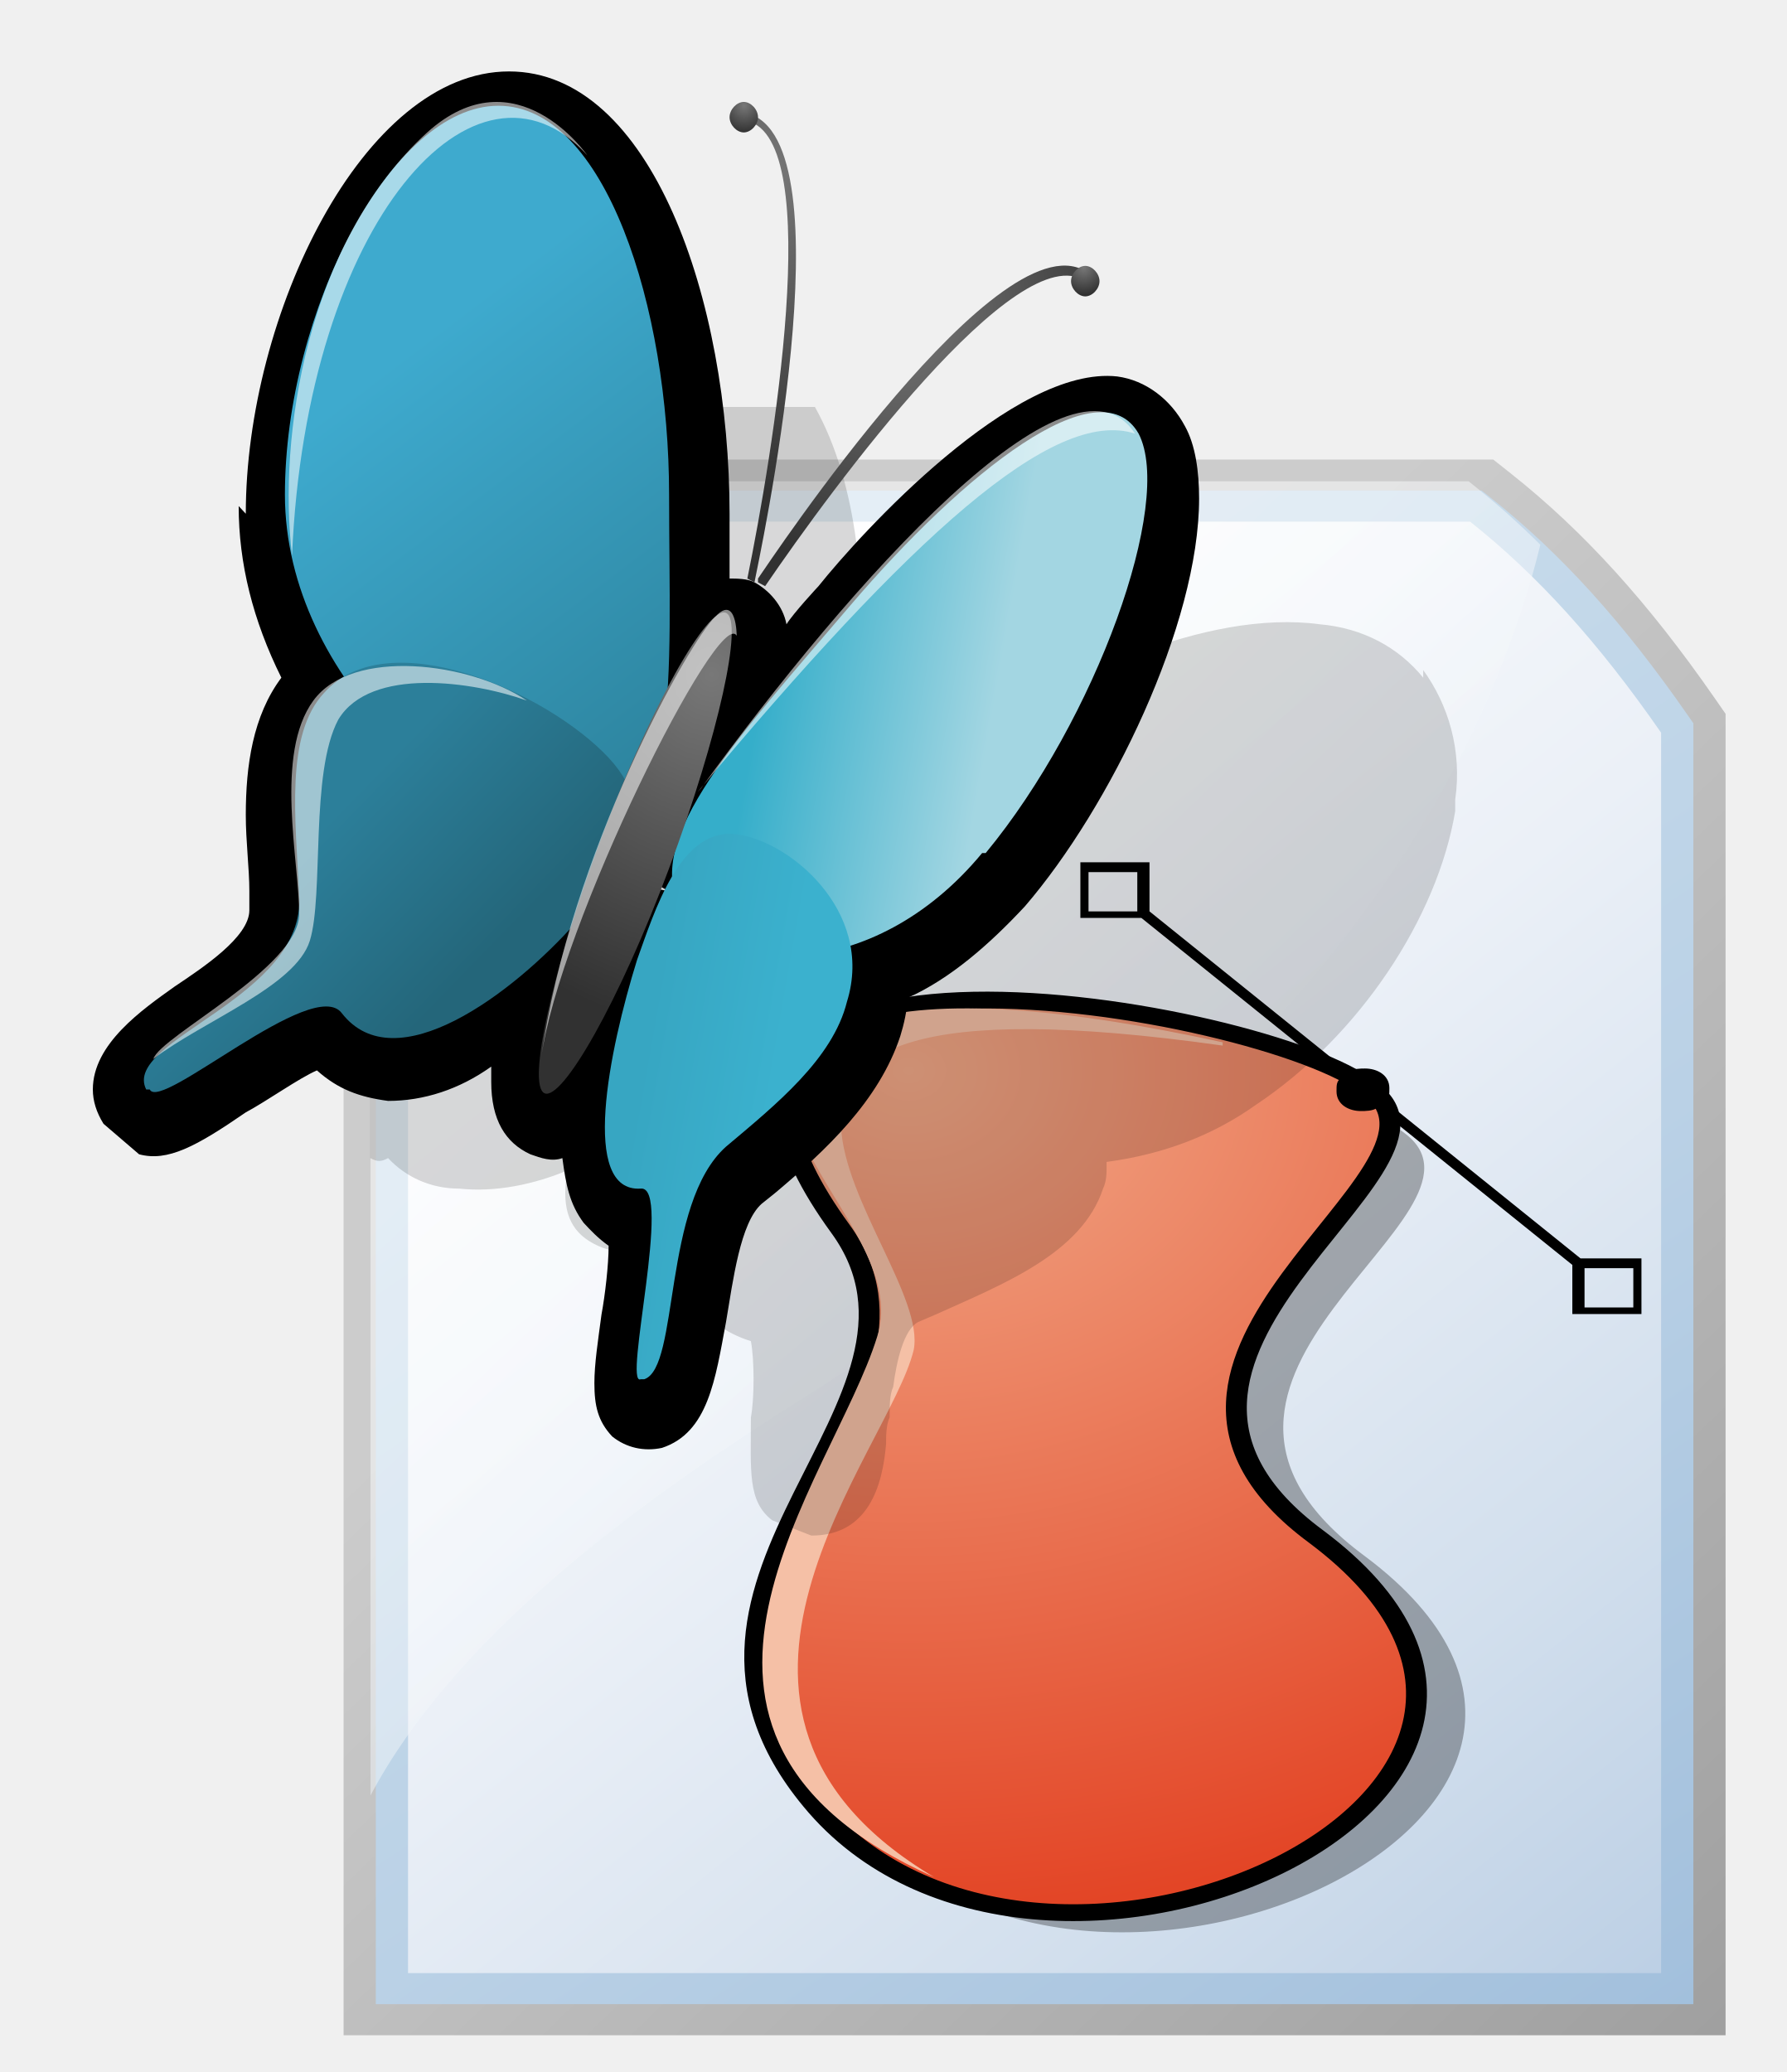
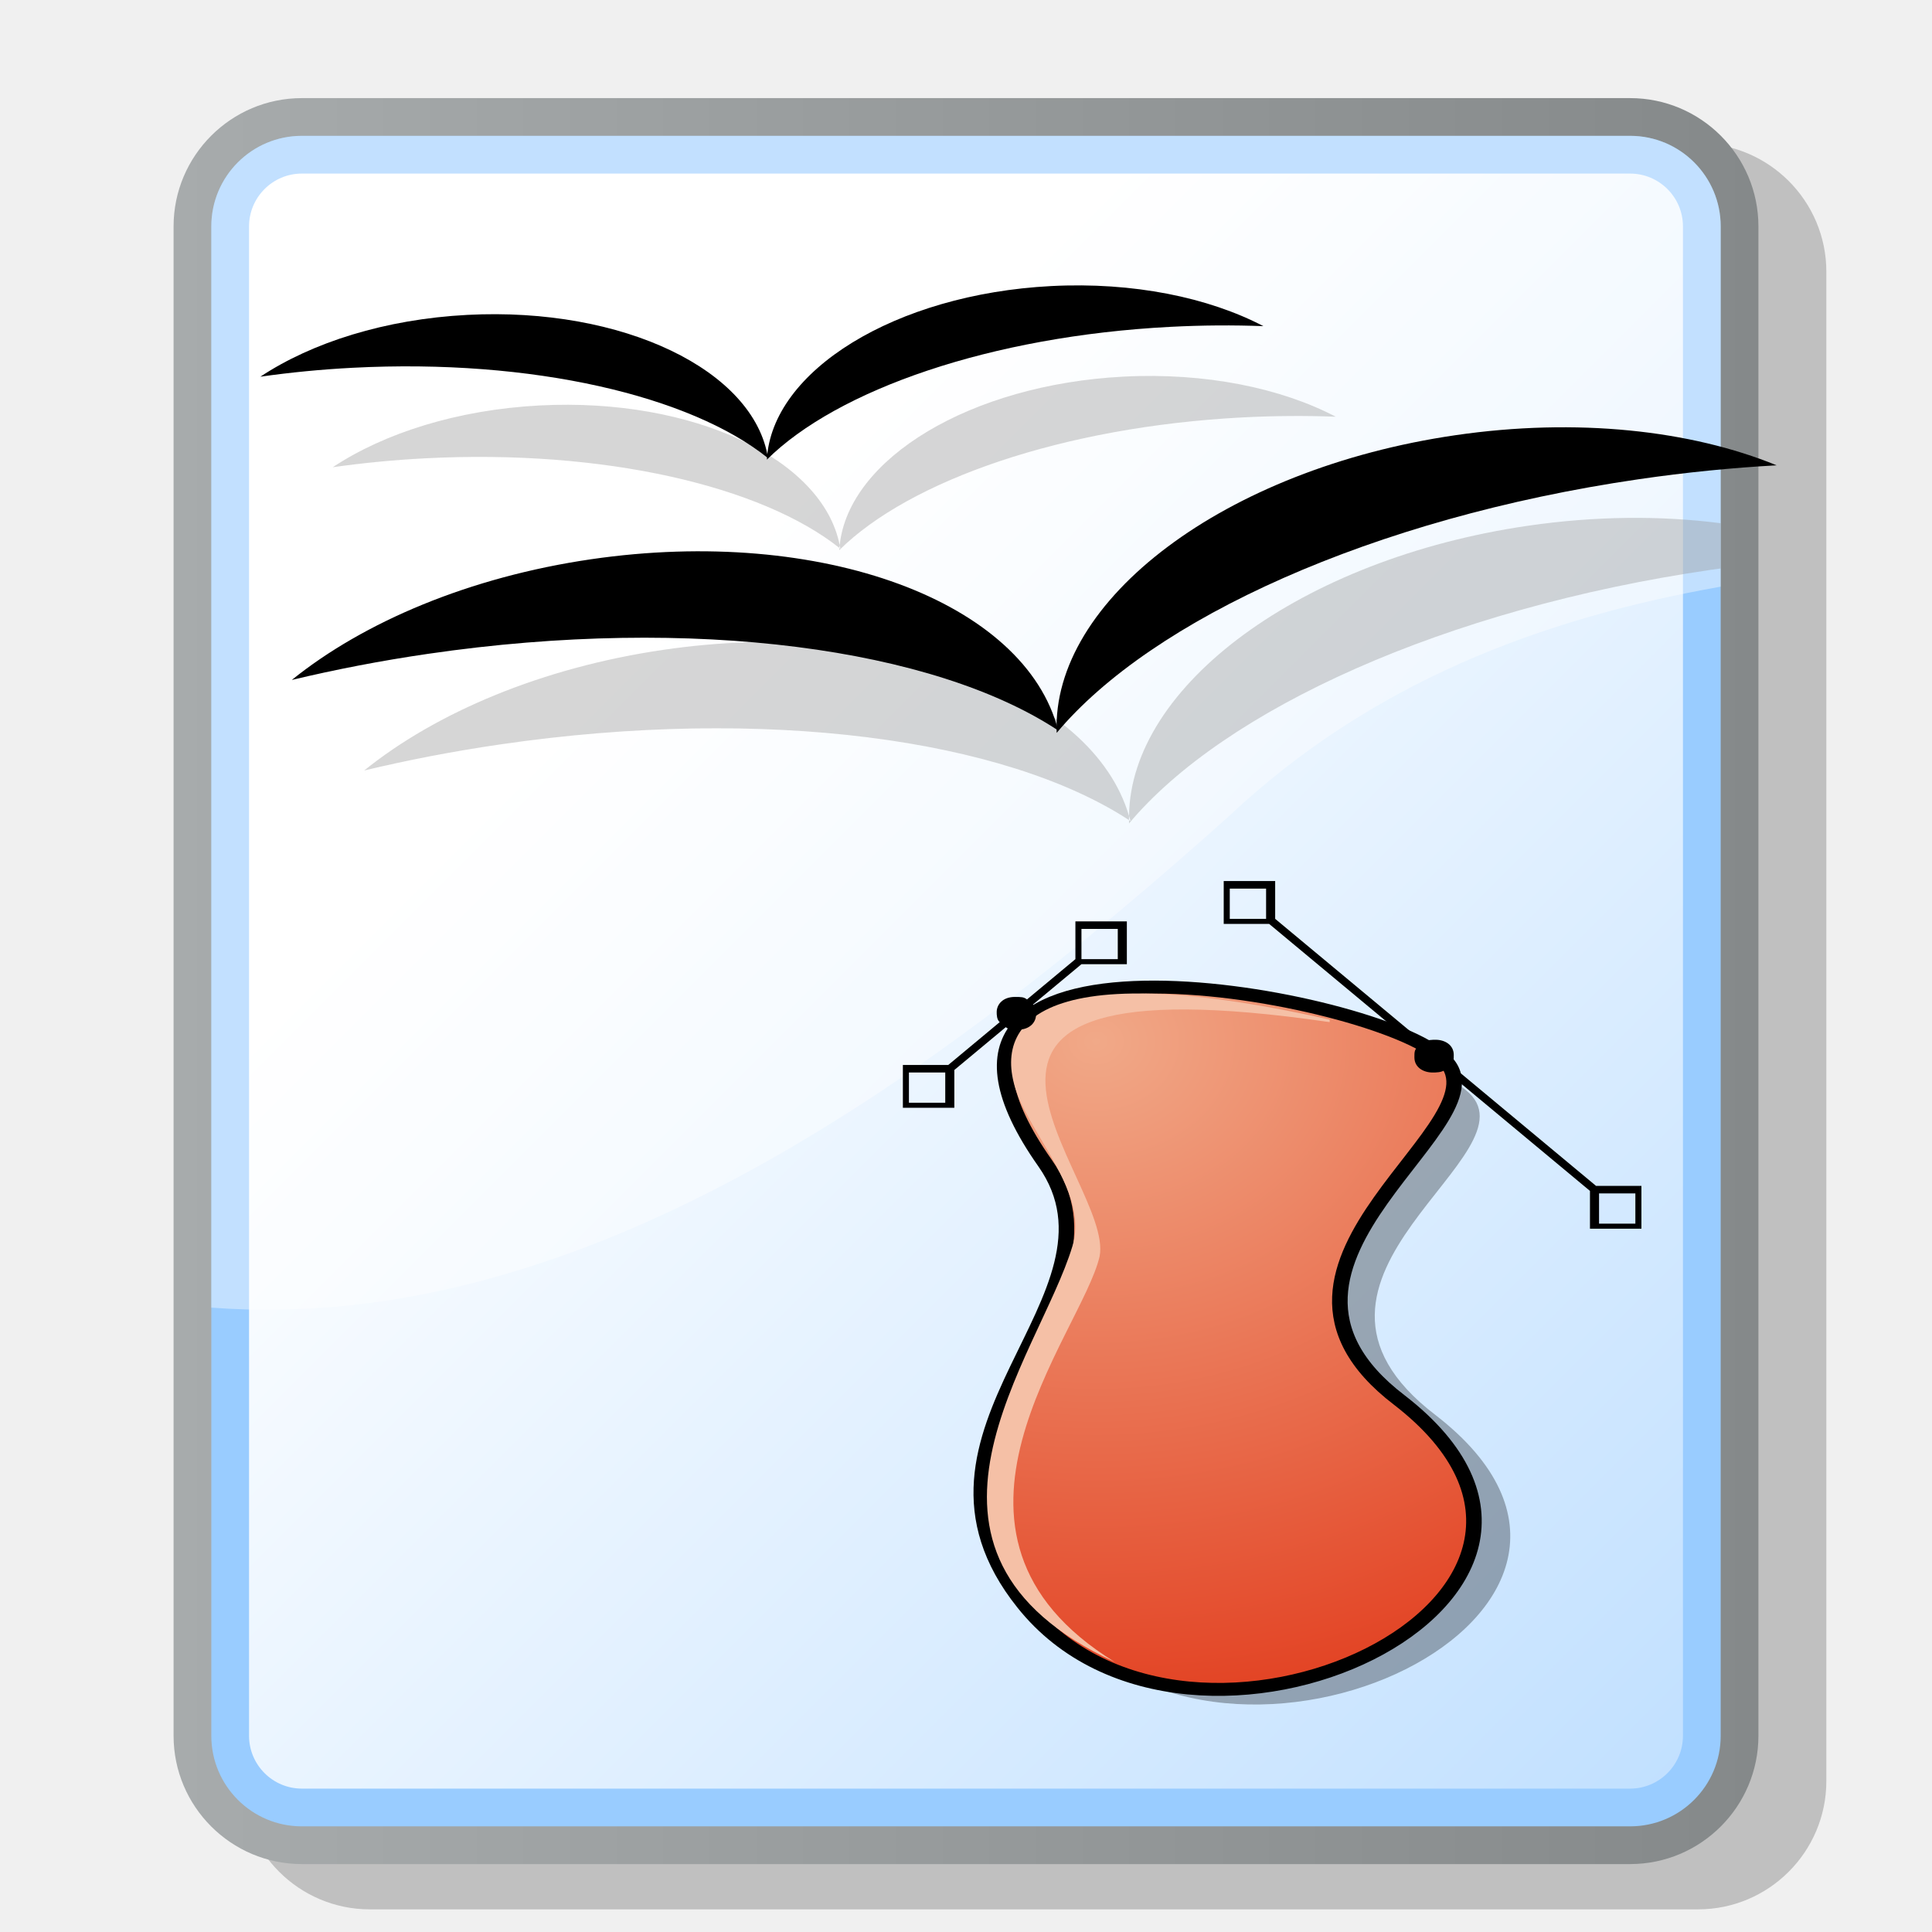
- <svg xmlns="http://www.w3.org/2000/svg" width="50pt" height="58pt" viewBox="0 0 204.755 242.183" style="overflow:visible;enable-background:new 0 0 204.755 242.183" xml:space="preserve" id="svg2555">
-   <defs id="defs2610">
-     <linearGradient id="XMLID_1_" gradientUnits="userSpaceOnUse" x1="227.95" y1="263.235" x2="60.817" y2="96.103">
-       <stop offset="0" style="stop-color:#999999" id="stop2558" />
-       <stop offset="1" style="stop-color:#CCCCCC" id="stop2559" />
+ <svg xmlns="http://www.w3.org/2000/svg" xmlns:ns1="&amp;ns_ai;" ns1:viewOrigin="178 524" ns1:rulerOrigin="-178 -268" ns1:pageBounds="178 524 434 268" width="48pt" height="48pt" viewBox="0 0 256 256" style="overflow:visible;enable-background:new 0 0 256 256" xml:space="preserve" id="svg153">
+   <defs id="defs184" />
+   <g id="Layer_3" ns1:layer="yes" ns1:dimmedPercent="50" ns1:rgbTrio="#4F00FFFF4F00" style="stroke:#000000;">
+     <path ns1:knockout="Off" style="opacity:0.2;stroke:none;" d="M49,19c-9.374,0-17,7.626-17,17v200c0,9.374,7.626,17,17,17h176c9.374,0,17-7.626,17-17    V36c0-9.374-7.626-17-17-17H49z" id="path156" />
+     <linearGradient id="XMLID_1_" gradientUnits="userSpaceOnUse" x1="23" y1="130" x2="233" y2="130">
+       <stop offset="0" style="stop-color:#A7ABAC" id="stop158" />
+       <stop offset="1" style="stop-color:#85898A" id="stop159" />
    </linearGradient>
-     <linearGradient id="XMLID_2_" gradientUnits="userSpaceOnUse" x1="3.394" y1="-0.884" x2="194.059" y2="268.449">
-       <stop offset="0" style="stop-color:#CCDEED" id="stop2565" />
-       <stop offset="0.276" style="stop-color:#C7DBEB" id="stop2566" />
-       <stop offset="0.586" style="stop-color:#BAD1E6" id="stop2567" />
-       <stop offset="0.91" style="stop-color:#A4C1DD" id="stop2568" />
-       <stop offset="1" style="stop-color:#9CBCDA" id="stop2569" />
+     <path ns1:knockout="Off" style="fill:url(#XMLID_1_);stroke:none;" d="M40,13c-9.374,0-17,7.626-17,17v200c0,9.374,7.626,17,17,17h176c9.374,0,17-7.626,17-17    V30c0-9.374-7.626-17-17-17H40z" id="path163" />
+     <path ns1:knockout="Off" style="fill:#99CCFF;stroke:none;" d="M28,230c0,6.627,5.373,12,12,12h176c6.627,0,12-5.373,12-12V30c0-6.627-5.373-12-12-12H40    c-6.627,0-12,5.373-12,12V230z" id="path164" />
+     <linearGradient id="XMLID_2_" gradientUnits="userSpaceOnUse" x1="84.503" y1="86.503" x2="321.502" y2="323.502">
+       <stop offset="0" style="stop-color:#FFFFFF" id="stop166" />
+       <stop offset="1" style="stop-color:#99CCFF" id="stop167" />
    </linearGradient>
-     <linearGradient id="XMLID_3_" gradientUnits="userSpaceOnUse" x1="3.712" y1="17.002" x2="186.379" y2="238.335">
-       <stop offset="0" style="stop-color:#FFFFFF" id="stop2575" />
-       <stop offset="0.223" style="stop-color:#FAFBFD" id="stop2576" />
-       <stop offset="0.499" style="stop-color:#EBF0F7" id="stop2577" />
-       <stop offset="0.801" style="stop-color:#D2DFED" id="stop2578" />
-       <stop offset="1" style="stop-color:#BDD0E5" id="stop2579" />
-     </linearGradient>
-     <linearGradient id="XMLID_4_" gradientUnits="userSpaceOnUse" x1="49.848" y1="68.408" x2="161.446" y2="180.006">
-       <stop offset="0" style="stop-color:#FFFFFF" id="stop2600" />
-       <stop offset="0.232" style="stop-color:#FAFCFD" id="stop2601" />
-       <stop offset="0.492" style="stop-color:#EDF2F8" id="stop2602" />
-       <stop offset="0.764" style="stop-color:#D7E2EF" id="stop2603" />
-       <stop offset="1" style="stop-color:#BDD0E5" id="stop2604" />
-     </linearGradient>
-   </defs>
-   <g id="g3159">
-     <g id="g3066" transform="matrix(0.788866,0,0,0.760478,38.1447,53.7112)">
-       <path style="font-size:12;fill:url(#XMLID_1_);" d="M168.618,0H0v242.183h204.755V39.088l-1.614-2.411    c-9.829-14.695-19.416-25.659-30.169-34.503L170.329,0H168.618z" id="path2563" />
-       <path style="font-size:12;fill:url(#XMLID_2_);" d="M166.906,4.775H4.775v232.633h195.206V40.538l-0.808-1.206    c-9.564-14.297-18.854-24.934-29.234-33.471l-1.321-1.087H166.906z" id="path2573" />
-       <path style="font-size:12;fill:url(#XMLID_3_);" d="M9.55,9.55c0,8.97,0,214.111,0,223.082c8.861,0,176.793,0,185.654,0    c0-9.022,0-187.817,0-190.644c-9.271-13.861-18.327-24.237-28.299-32.438C163.612,9.55,18.454,9.55,9.55,9.55z" id="path2583" />
-       <path style="font-size:12;opacity:0.5;fill:url(#XMLID_4_);" d="M64.162,146.834    c50.264-32.703,95.79-71.175,111.914-128.885c0.445-1.624,0.851-3.241,1.234-4.856c-3.024-3.116-6.115-5.983-9.306-8.646    l-1.313-1.095h-1.698H3.989v201.975C16.365,181.14,42.769,161.106,64.162,146.834z" id="path2608" />
-     </g>
-     <g id="Layer_x0020_4" style="fill-rule:nonzero;clip-rule:nonzero;stroke:#000000;stroke-miterlimit:4;" transform="matrix(4.75194,0,0,3.82614,0.7087,52.1944)">
-       <path style="opacity:0.3;stroke:none;" d="M34,21c-2.5-2.5-18.8-6.9-12.7,3.5c3.1,5.3-5.3,10.6-0.7,17.5c5.5,8.3,20.8-0.3,12.4-8.1C27,28.4,36.6,23.5,34,21z" id="path3097" />
-       <radialGradient id="aigrd5" cx="21.781" cy="19.068" r="29.414" fx="21.781" fy="19.068" gradientUnits="userSpaceOnUse">
-         <stop offset="0" style="stop-color:#F1A988" id="stop3099" />
-         <stop offset="1" style="stop-color:#E13718" id="stop3100" />
-       </radialGradient>
-       <path style="fill:url(#aigrd5);stroke-width:0.514;" d="M33.1,19.6c-2.5-2.5-19.1-6.1-13,4.3c3.1,5.3-5.3,10.6-0.7,17.5c5.5,8.3,20.8-0.3,12.4-8.1c-6-5.5,3.9-11.1,1.4-13.6z" id="path3101" />
-       <path style="stroke:none;" d="M39.7,24.8h-1.4L33.5,20c0.1-0.1,0.1-0.2,0.1-0.4c0-0.4-0.3-0.6-0.6-0.6c-0.1,0-0.3,0-0.4,0.1l-4.9-4.9v-1.5h-0.1H26v1.7h1.5l4.9,4.9c-0.1,0.1-0.1,0.2-0.1,0.4c0,0.4,0.3,0.6,0.6,0.6c0.1,0,0.3,0,0.4-0.1l4.8,4.8v1.5h1.7v-1.7h-0.1z     M27.4,14.2c-0.2,0-1,0-1.2,0c0-0.2,0-1,0-1.2c0.2,0,1,0,1.2,0c0,0.2,0,1,0,1.2z M39.6,26.3c-0.2,0-1,0-1.2,0c0-0.2,0-1,0-1.2c0.2,0,1,0,1.2,0c0,0.2,0,1,0,1.2z" id="path3102" />
-       <path style="fill:#F5C0A6;stroke:none;" d="M29.5,18.2c-10-2.7-11.3,0.4-10.2,3.3c0.7,1.8,2.2,3.8,1.7,5.7c-1.1,4.4-6.5,12.1,1.4,16.5c-6.9-5.1-1.1-13-0.5-16.1c0.5-3.1-7.8-12,7.6-9.3z" id="path3103" />
-       <path style="stroke:none;" d="M22.8,16v-1.7h-0.1h-1.6v1.5l-1.6,1.6c-0.1-0.1-0.2-0.1-0.4-0.1c-0.4,0-0.6,0.3-0.6,0.6c0,0.1,0,0.3,0.1,0.4L16.9,20h-1.5v1.7h1.7v-1.5l1.7-1.7c0.1,0.1,0.2,0.1,0.4,0.1c0.4,0,0.6-0.3,0.6-0.6c0-0.1,0-0.3-0.1-0.4l1.6-1.6h1.5z M21.3,14.6    c0.2,0,1,0,1.2,0c0,0.2,0,1,0,1.2c-0.2,0-1,0-1.2,0c0-0.2,0-1,0-1.2z M15.6,21.5c0-0.2,0-1,0-1.2c0.2,0,0.9,0,1.2,0l0,0c0,0.2,0,1,0,1.2c-0.2,0-1,0-1.2,0z" id="path3104" />
-     </g>
-     <g id="Layer_x0020_3" style="fill-rule:nonzero;clip-rule:nonzero;fill:#FFFFFF;stroke:#000000;stroke-miterlimit:4;" transform="matrix(4.15742,0,0,4.45664,5.92883,-2.79247)">
-       <path style="opacity:0.15;fill:#000000;stroke:none;" d="M38.1,18.4c-0.7-0.8-1.7-1.3-2.9-1.4c-3.2-0.4-7.3,1.4-10.2,3.3L23.8,21c-0.2,0.1-0.3,0.2-0.4,0.3c-0.1-0.2-0.4-0.4-0.7-0.6c-0.2-0.1-0.5-0.1-0.7-0.2c0-0.1,0.2-1.5,0.2-1.5c0.3-2.8,0-5.7-1.2-7.7h-9.8c-1.2,1.4-2.2,3.2-2.7,5v4.3    c0.1,0.4,0.3,0.8,0.5,1.2c-0.2,0.2-0.4,0.4-0.5,0.5v8.7C8.7,31.1,8.8,31.1,9,31c0.5,0.5,1.2,0.8,2,0.8c1,0.1,2.1-0.1,3.1-0.5c0,0.1,0,0.2-0.1,0.3c-0.1,0.9,0.2,1.4,0.9,1.7c0.7,0.3,1.4,0.1,2-0.3c0.1,0.6,0.3,1.1,0.6,1.6c0.4,0.6,1,1,1.7,1.2c0.1,0.5,0.1,1.5,0,2    c0,1.4-0.1,2.2,0.6,2.7l1.1,0.4c1.6,0,2-1.3,2.1-2.4c0-0.2,0-0.5,0.1-0.7c0-0.3,0-0.6,0.1-0.8c0.1-0.7,0.3-1.5,0.7-1.7l0.5-0.2c1.9-0.8,4.1-1.6,4.7-3.3c0.1-0.2,0.1-0.4,0.1-0.6c0,0,0-0.1,0-0.1c1.6-0.2,3-0.7,4.2-1.5c2.9-1.8,5.1-4.9,5.6-7.7c0-0.1,0-0.2,0-0.3    c0.2-1.3-0.2-2.5-0.9-3.4z" id="path2951" />
-       <path style="fill:#000000;stroke:none;" d="M4.8,13.9c0,1.5,0.4,3,1.2,4.5c-0.8,1-1,2.3-1,3.6c0,0.7,0.1,1.4,0.1,2l0,0.5c0,0,0,0,0,0c0,0.7-1.3,1.5-2.1,2c-0.9,0.6-2.3,1.5-2.3,2.7c0,0.3,0.1,0.6,0.3,0.9L2,30.9c0.8,0.2,1.6-0.2,3-1.1c0.6-0.3,1.5-0.9,2-1.1c0.6,0.5,1.2,0.7,2,0.8    c1,0,2-0.3,2.9-0.9c0,0.1,0,0.2,0,0.4c0,1,0.4,1.6,1.1,1.9c0.3,0.1,0.6,0.2,0.9,0.1c0.1,0.7,0.2,1.2,0.6,1.7c0.2,0.2,0.4,0.4,0.7,0.6c0,0.5-0.1,1.3-0.2,1.8c-0.1,0.7-0.2,1.3-0.2,1.8c0,0.6,0.1,1,0.5,1.4c0.4,0.3,0.9,0.4,1.4,0.3c1.3-0.4,1.5-1.8,1.8-3.3    c0.2-1.1,0.4-2.6,1-3.1l0.4-0.3c1.4-1.1,2.9-2.4,3.5-4.1c0.1-0.3,0.2-0.7,0.2-1c1.2-0.5,2.3-1.4,3.3-2.4c2.4-2.6,4.9-7.4,4.9-10.7c0-0.7-0.1-1.4-0.4-1.9c-0.4-0.7-1.1-1.2-1.9-1.3c-2.9-0.3-7.2,4.1-8.4,5.5c0,0-0.7,0.7-0.9,1c-0.1-0.5-0.5-0.9-0.9-1.1    c-0.2-0.1-0.5-0.1-0.7-0.1c0-0.1,0-1.7,0-1.7c0-5.6-2.2-11.6-6.2-11.6c-4.1,0-7.4,6.4-7.4,11.6z M15.8,23.5c0.1,0,0.5,0.2,1.1,0.5c-0.6-0.1-1.1-0.2-1.1-0.2c0-0.1,0-0.1,0.1-0.3z" id="path2952" />
-       <linearGradient id="aigrd11" gradientUnits="userSpaceOnUse" x1="-154.205" y1="14.582" x2="-147.762" y2="13.586" gradientTransform="matrix(-0.9994 -3.400000e-002 -3.400000e-002 0.9994 -127.5091 -1.0452)">
-         <stop offset="0" style="stop-color:#A3D6E2" id="stop2954" />
-         <stop offset="1" style="stop-color:#35AECA" id="stop2955" />
-       </linearGradient>
-       <path style="fill:url(#aigrd11);stroke:none;" d="M25.7,23c-3.1,3.5-7.5,3.2-8.5,1.4c-1-1.8,1.6-4.4,4.8-7.9s7-6.3,8.1-4.5c1,1.8-1.2,7.5-4.3,11z" id="path2956" />
-       <linearGradient id="aigrd12" gradientUnits="userSpaceOnUse" x1="-134.478" y1="9.646" x2="-141.694" y2="19.804" gradientTransform="matrix(-1 0 0 1 -124.667 0)">
-         <stop offset="0" style="stop-color:#3EAACE" id="stop2958" />
-         <stop offset="1" style="stop-color:#2E86A1" id="stop2959" />
-       </linearGradient>
-       <path style="fill:url(#aigrd12);stroke:none;" d="M6.1,13.6c0,4.9,5.2,8.9,8.2,8.9s2.6-4,2.6-8.9c0-4.9-1.8-10.2-4.8-10.2s-6,5.4-6,10.2z" id="path2960" />
-       <radialGradient id="aigrd13" cx="23.335" cy="8.908" r="6.906" fx="23.335" fy="8.908" gradientUnits="userSpaceOnUse">
-         <stop offset="0" style="stop-color:#787878" id="stop2962" />
-         <stop offset="1" style="stop-color:#313131" id="stop2963" />
-       </radialGradient>
-       <path style="fill:url(#aigrd13);stroke:none;" d="M19.4,15.9l0.2,0.1c1.9-2.6,7.1-9.2,9-8l0.1-0.2c-2.4-1.7-9,7.6-9.3,8z" id="path2964" />
-       <radialGradient id="aigrd14" cx="19.597" cy="5.164" r="8.323" fx="19.597" fy="5.164" gradientUnits="userSpaceOnUse">
-         <stop offset="0" style="stop-color:#787878" id="stop2966" />
-         <stop offset="1" style="stop-color:#313131" id="stop2967" />
-       </radialGradient>
-       <path style="fill:url(#aigrd14);stroke:none;" d="M19.1,3.8c2.2,0.5,0.7,8.8,0,12l0.2,0.1c0.1-0.5,2.7-11.6-0.2-12.3l-0.1,0.2z" id="path2968" />
-       <linearGradient id="aigrd15" gradientUnits="userSpaceOnUse" x1="-148.159" y1="26.034" x2="-144.46" y2="25.462" gradientTransform="matrix(-0.9994 -3.400000e-002 -3.400000e-002 0.9994 -127.5091 -1.0452)">
-         <stop offset="0" style="stop-color:#3BB1CE" id="stop2970" />
-         <stop offset="1" style="stop-color:#37A6C2" id="stop2971" />
-       </linearGradient>
-       <path style="fill:url(#aigrd15);stroke:none;" d="M16.2,36.8c1-0.3,0.5-4.6,2.3-6.1c1.4-1.1,3-2.3,3.4-3.8c0.8-2.4-1.7-4.3-3.2-4.4s-2.2,2-2.7,3.3c-0.8,2.4-1.6,6.1,0.1,6c0.9-0.1-0.5,5.2,0,5z" id="path2972" />
-       <linearGradient id="aigrd16" gradientUnits="userSpaceOnUse" x1="-220.82" y1="85.246" x2="-215.261" y2="84.386" gradientTransform="matrix(0.5742 0.8187 -0.8187 0.5742 203.2852 154.5803)">
-         <stop offset="0" style="stop-color:#2C7F9A" id="stop2974" />
-         <stop offset="1" style="stop-color:#24667A" id="stop2975" />
-       </linearGradient>
-       <path style="fill:url(#aigrd16);stroke:none;" d="M2.2,29.2c-0.7-1.3,4.5-2.4,4.3-5.1c-0.1-2-0.4-4.2,0.7-5.3c1.8-1.9,6.3,0,8,1.7s0.1,3.2-0.9,4.3c-1.8,1.9-5.1,4.2-6.6,2.4c-0.8-1-5.1,2.6-5.4,2z" id="path2976" />
-       <radialGradient id="aigrd17" cx="-115.925" cy="11.151" r="6.31" fx="-115.925" fy="11.151" gradientTransform="matrix(-1.3608 -0.5505 -0.5505 1.3608 -133.5183 -60.679)" gradientUnits="userSpaceOnUse">
-         <stop offset="0" style="stop-color:#787878" id="stop2978" />
-         <stop offset="1" style="stop-color:#313131" id="stop2979" />
-       </radialGradient>
-       <path style="fill:url(#aigrd17);stroke:none;" d="M15,22.6c-1.4,3.5-2.1,6.5-1.6,6.7c0.5,0.2,2.1-2.4,3.5-5.9c1.4-3.5,2.1-6.5,1.6-6.7c-0.5-0.2-2.1,2.4-3.5,5.9z" id="path2980" />
-       <radialGradient id="aigrd18" cx="19.01" cy="3.397" r="0.716" fx="19.01" fy="3.397" gradientUnits="userSpaceOnUse">
-         <stop offset="0" style="stop-color:#787878" id="stop2982" />
-         <stop offset="1" style="stop-color:#313131" id="stop2983" />
-       </radialGradient>
-       <path style="fill:url(#aigrd18);stroke:none;" d="M18.6,3.7c0,0.2,0.2,0.4,0.4,0.4c0.2,0,0.4-0.2,0.4-0.4c0-0.2-0.2-0.4-0.4-0.4c-0.2,0-0.4,0.2-0.4,0.4z" id="path2984" />
-       <radialGradient id="aigrd19" cx="28.552" cy="7.644" r="0.715" fx="28.552" fy="7.644" gradientUnits="userSpaceOnUse">
-         <stop offset="0" style="stop-color:#787878" id="stop2986" />
-         <stop offset="1" style="stop-color:#313131" id="stop2987" />
-       </radialGradient>
-       <path style="fill:url(#aigrd19);stroke:none;" d="M28.2,8c0,0.2,0.2,0.4,0.4,0.4c0.2,0,0.4-0.2,0.4-0.4s-0.2-0.4-0.4-0.4c-0.2,0-0.4,0.2-0.4,0.4z" id="path2988" />
-       <path style="opacity:0.55;stroke:none;" d="M14.6,4.7c0,0-2-2.7-4.5-0.6c-3.4,2.9-4.2,8-3.8,11.1c0.4-8.8,5.2-13.7,8.3-10.5z" id="path2989" />
-       <path style="opacity:0.55;stroke:none;" d="M17.8,21.3C22,15.9,28.2,9.4,30,12c-2.3-0.7-6.3,2.7-12.3,9.4z" id="path2990" />
-       <path style="opacity:0.55;stroke:none;" d="M18.8,17.3c-0.5-0.8-5,7.6-5.5,11.1c0.8-5.4,4.2-11,4.9-11.6c0.6-0.6,0.6,0.5,0.6,0.5z" id="path2991" />
-       <path style="opacity:0.55;stroke:none;" d="M12.9,19c-1.6-1-4.9-1.4-6,0c-1.1,1.4-0.4,4.2-0.4,5.6s-3.9,3.2-4.1,3.8c1.4-1,4-1.9,4.4-3.1s0-4.4,0.8-5.8c0.9-1.4,3.8-1,5.3-0.5z" id="path2992" />
+     <path ns1:knockout="Off" style="fill:url(#XMLID_2_);stroke:none;" d="M40,23c-3.859,0-7,3.14-7,7v200c0,3.859,3.141,7,7,7h176c3.859,0,7-3.141,7-7V30    c0-3.86-3.141-7-7-7H40z" id="path171" />
+     <path ns1:knockout="Off" style="opacity:0.4;fill:#FFFFFF;stroke:none;" d="M163,108c18.593-17.431,40.938-26.006,65-30.265V30c0-6.627-5.373-12-12-12H40    c-6.627,0-12,5.373-12,12v143.268C77.582,177.009,124.478,142.51,163,108z" id="path172" />
+     <path ns1:knockout="Off" style="opacity:0.4;fill:#999999;stroke:none;" d="M111.228,72.608c0.009-0.122,0.022-0.243,0.035-0.364    c-2.228-11.406-19.381-19.576-39.741-18.521c-10.893,0.564-20.601,3.661-27.436,8.19c3.945-0.563,8.041-0.965,12.246-1.183    C80.08,59.501,100.927,64.422,111.228,72.608z M111.228,72.608c-0.008,0.099-0.023,0.196-0.028,0.295    c9.35-9.263,29.647-16.361,53.49-17.596c4.207-0.218,8.321-0.243,12.304-0.09c-7.267-3.799-17.243-5.875-28.136-5.311    c-20.248,1.049-36.399,10.845-37.595,22.338c0.03,0.154,0.069,0.307,0.093,0.462C111.314,72.674,111.269,72.642,111.228,72.608z     M87.92,86.102c-16.121,2.354-30.131,8.308-39.667,15.994c5.79-1.386,11.825-2.552,18.051-3.46    c35.148-5.131,66.839-0.713,83.298,10.031c-0.003-0.183-0.001-0.366,0.001-0.549C144.701,91.466,118.054,81.702,87.92,86.102z     M228,75.329v-6c-7.895-1.02-16.583-0.972-25.585,0.342c-29.968,4.375-52.628,21.189-52.813,38.448    c0.066,0.227,0.146,0.449,0.204,0.678c-0.066-0.044-0.138-0.085-0.205-0.129c0.003,0.148-0.007,0.296-0.001,0.444    c12.618-15.075,41.822-28.456,77.113-33.608C227.145,75.439,227.57,75.389,228,75.329z" id="path173" />
+     <g id="g174">
+       <g id="g175">
+         <path ns1:knockout="Off" style="stroke:none;" d="M56.718,86.636c-6.226,0.908-12.261,2.074-18.051,3.46      c9.536-7.687,23.546-13.641,39.667-15.994c30.544-4.459,57.521,5.627,61.887,22.694C123.819,85.957,92.009,81.483,56.718,86.636      z" id="path176" />
+         <path ns1:knockout="Off" style="stroke:none;" d="M217.128,63.502c6.226-0.909,12.343-1.518,18.286-1.845      c-11.335-4.64-26.462-6.341-42.585-3.987c-30.542,4.459-53.511,21.838-52.814,39.44      C152.633,82.035,181.837,68.654,217.128,63.502z" id="path177" />
+       </g>
+       <g id="g178">
+         <path ns1:knockout="Off" style="stroke:none;" d="M46.746,48.731c-4.205,0.218-8.301,0.62-12.246,1.183      c6.835-4.529,16.543-7.625,27.436-8.19c20.635-1.069,37.988,7.334,39.834,18.983C91.514,52.461,70.59,47.496,46.746,48.731z" id="path179" />
+         <path ns1:knockout="Off" style="stroke:none;" d="M155.104,43.307c4.207-0.218,8.321-0.243,12.304-0.09      c-7.267-3.799-17.243-5.875-28.136-5.311c-20.635,1.069-37.025,11.221-37.658,22.997      C110.963,51.641,131.261,44.542,155.104,43.307z" id="path180" />
+       </g>
    </g>
  </g>
+   <g id="Layer_2" ns1:layer="yes" ns1:editable="no" ns1:dimmedPercent="50" ns1:rgbTrio="#FFFF4F004F00" style="stroke:#000000;">
+     <path ns1:knockout="Off" style="fill:none;stroke:none;" d="M256,256H0V0h256V256z" id="path182" />
+   </g>
+   <g id="Layer_x0020_4" style="font-size:12;stroke:#000000;overflow:visible;enable-background:new 0 0 204.755 242.183;" transform="matrix(4.01071,0,0,3.33796,57.8703,74.3525)">
+     <path style="opacity:0.3;stroke:none;" d="M34,21c-2.5-2.5-18.8-6.9-12.7,3.5c3.1,5.3-5.3,10.6-0.7,17.5c5.5,8.3,20.8-0.3,12.4-8.1C27,28.4,36.6,23.5,34,21z" id="path3097" />
+     <radialGradient id="aigrd5" cx="21.781" cy="19.068" r="29.414" fx="21.781" fy="19.068" gradientUnits="userSpaceOnUse">
+       <stop offset="0" style="stop-color:#F1A988" id="stop3099" />
+       <stop offset="1" style="stop-color:#E13718" id="stop3100" />
+     </radialGradient>
+     <path style="fill:url(#aigrd5);stroke-width:0.514;" d="M33.1,19.6c-2.5-2.5-19.1-6.1-13,4.3c3.1,5.3-5.3,10.6-0.7,17.5c5.5,8.3,20.8-0.3,12.4-8.1c-6-5.5,3.9-11.1,1.4-13.6z" id="path3101" />
+     <path style="stroke:none;" d="M39.7,24.8h-1.4L33.5,20c0.1-0.1,0.1-0.2,0.1-0.4c0-0.4-0.3-0.6-0.6-0.6c-0.1,0-0.3,0-0.4,0.1l-4.9-4.9v-1.5h-0.1H26v1.7h1.5l4.9,4.9c-0.1,0.1-0.1,0.2-0.1,0.4c0,0.4,0.3,0.6,0.6,0.6c0.1,0,0.3,0,0.4-0.1l4.8,4.8v1.5h1.7v-1.7h-0.1z     M27.4,14.2c-0.2,0-1,0-1.2,0c0-0.2,0-1,0-1.2c0.2,0,1,0,1.2,0c0,0.2,0,1,0,1.2z M39.6,26.3c-0.2,0-1,0-1.2,0c0-0.2,0-1,0-1.2c0.2,0,1,0,1.2,0c0,0.2,0,1,0,1.2z" id="path3102" />
+     <path style="fill:#F5C0A6;stroke:none;" d="M29.5,18.2c-10-2.7-11.3,0.4-10.2,3.3c0.7,1.8,2.2,3.8,1.7,5.7c-1.1,4.4-6.5,12.1,1.4,16.5c-6.9-5.1-1.1-13-0.5-16.1c0.5-3.1-7.8-12,7.6-9.3z" id="path3103" />
+     <path style="stroke:none;" d="M22.8,16v-1.7h-0.1h-1.6v1.5l-1.6,1.6c-0.1-0.1-0.2-0.1-0.4-0.1c-0.4,0-0.6,0.3-0.6,0.6c0,0.1,0,0.3,0.1,0.4L16.9,20h-1.5v1.7h1.7v-1.5l1.7-1.7c0.1,0.1,0.2,0.1,0.4,0.1c0.4,0,0.6-0.3,0.6-0.6c0-0.1,0-0.3-0.1-0.4l1.6-1.6h1.5z M21.3,14.6    c0.2,0,1,0,1.2,0c0,0.2,0,1,0,1.2c-0.2,0-1,0-1.2,0c0-0.2,0-1,0-1.2z M15.6,21.5c0-0.2,0-1,0-1.2c0.2,0,0.9,0,1.2,0l0,0c0,0.2,0,1,0,1.2c-0.2,0-1,0-1.2,0z" id="path3104" />
+   </g>
</svg>
